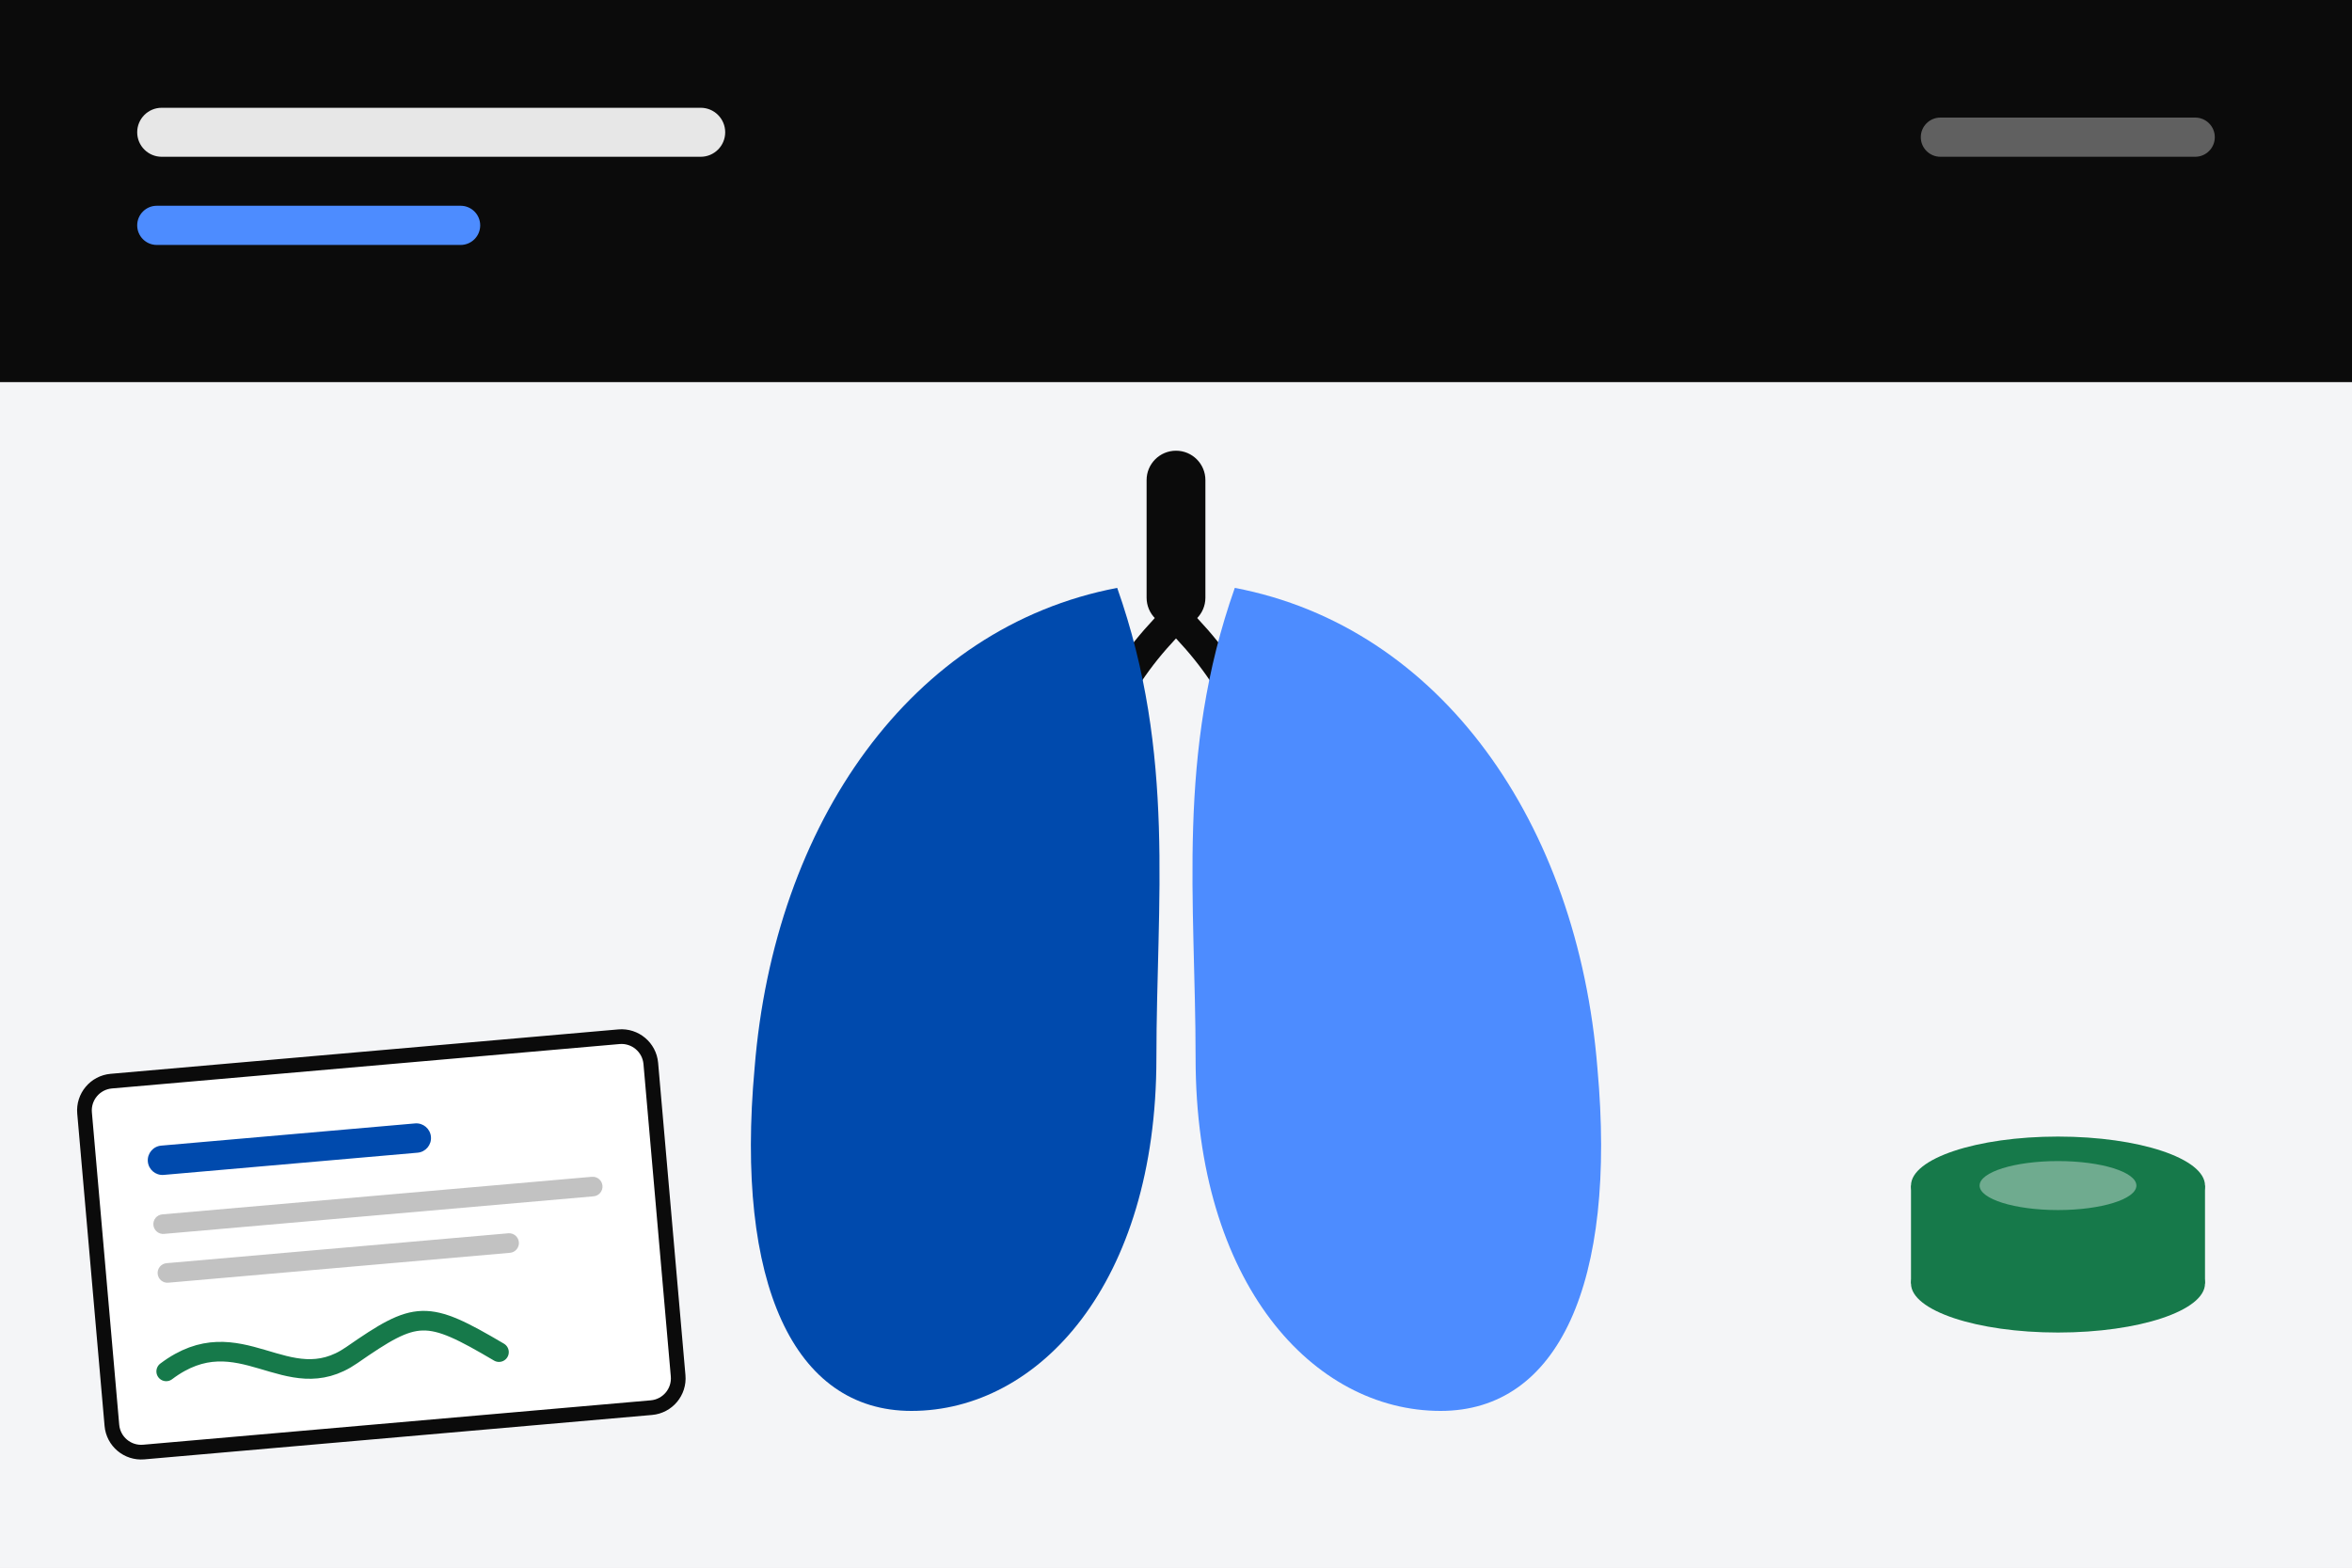
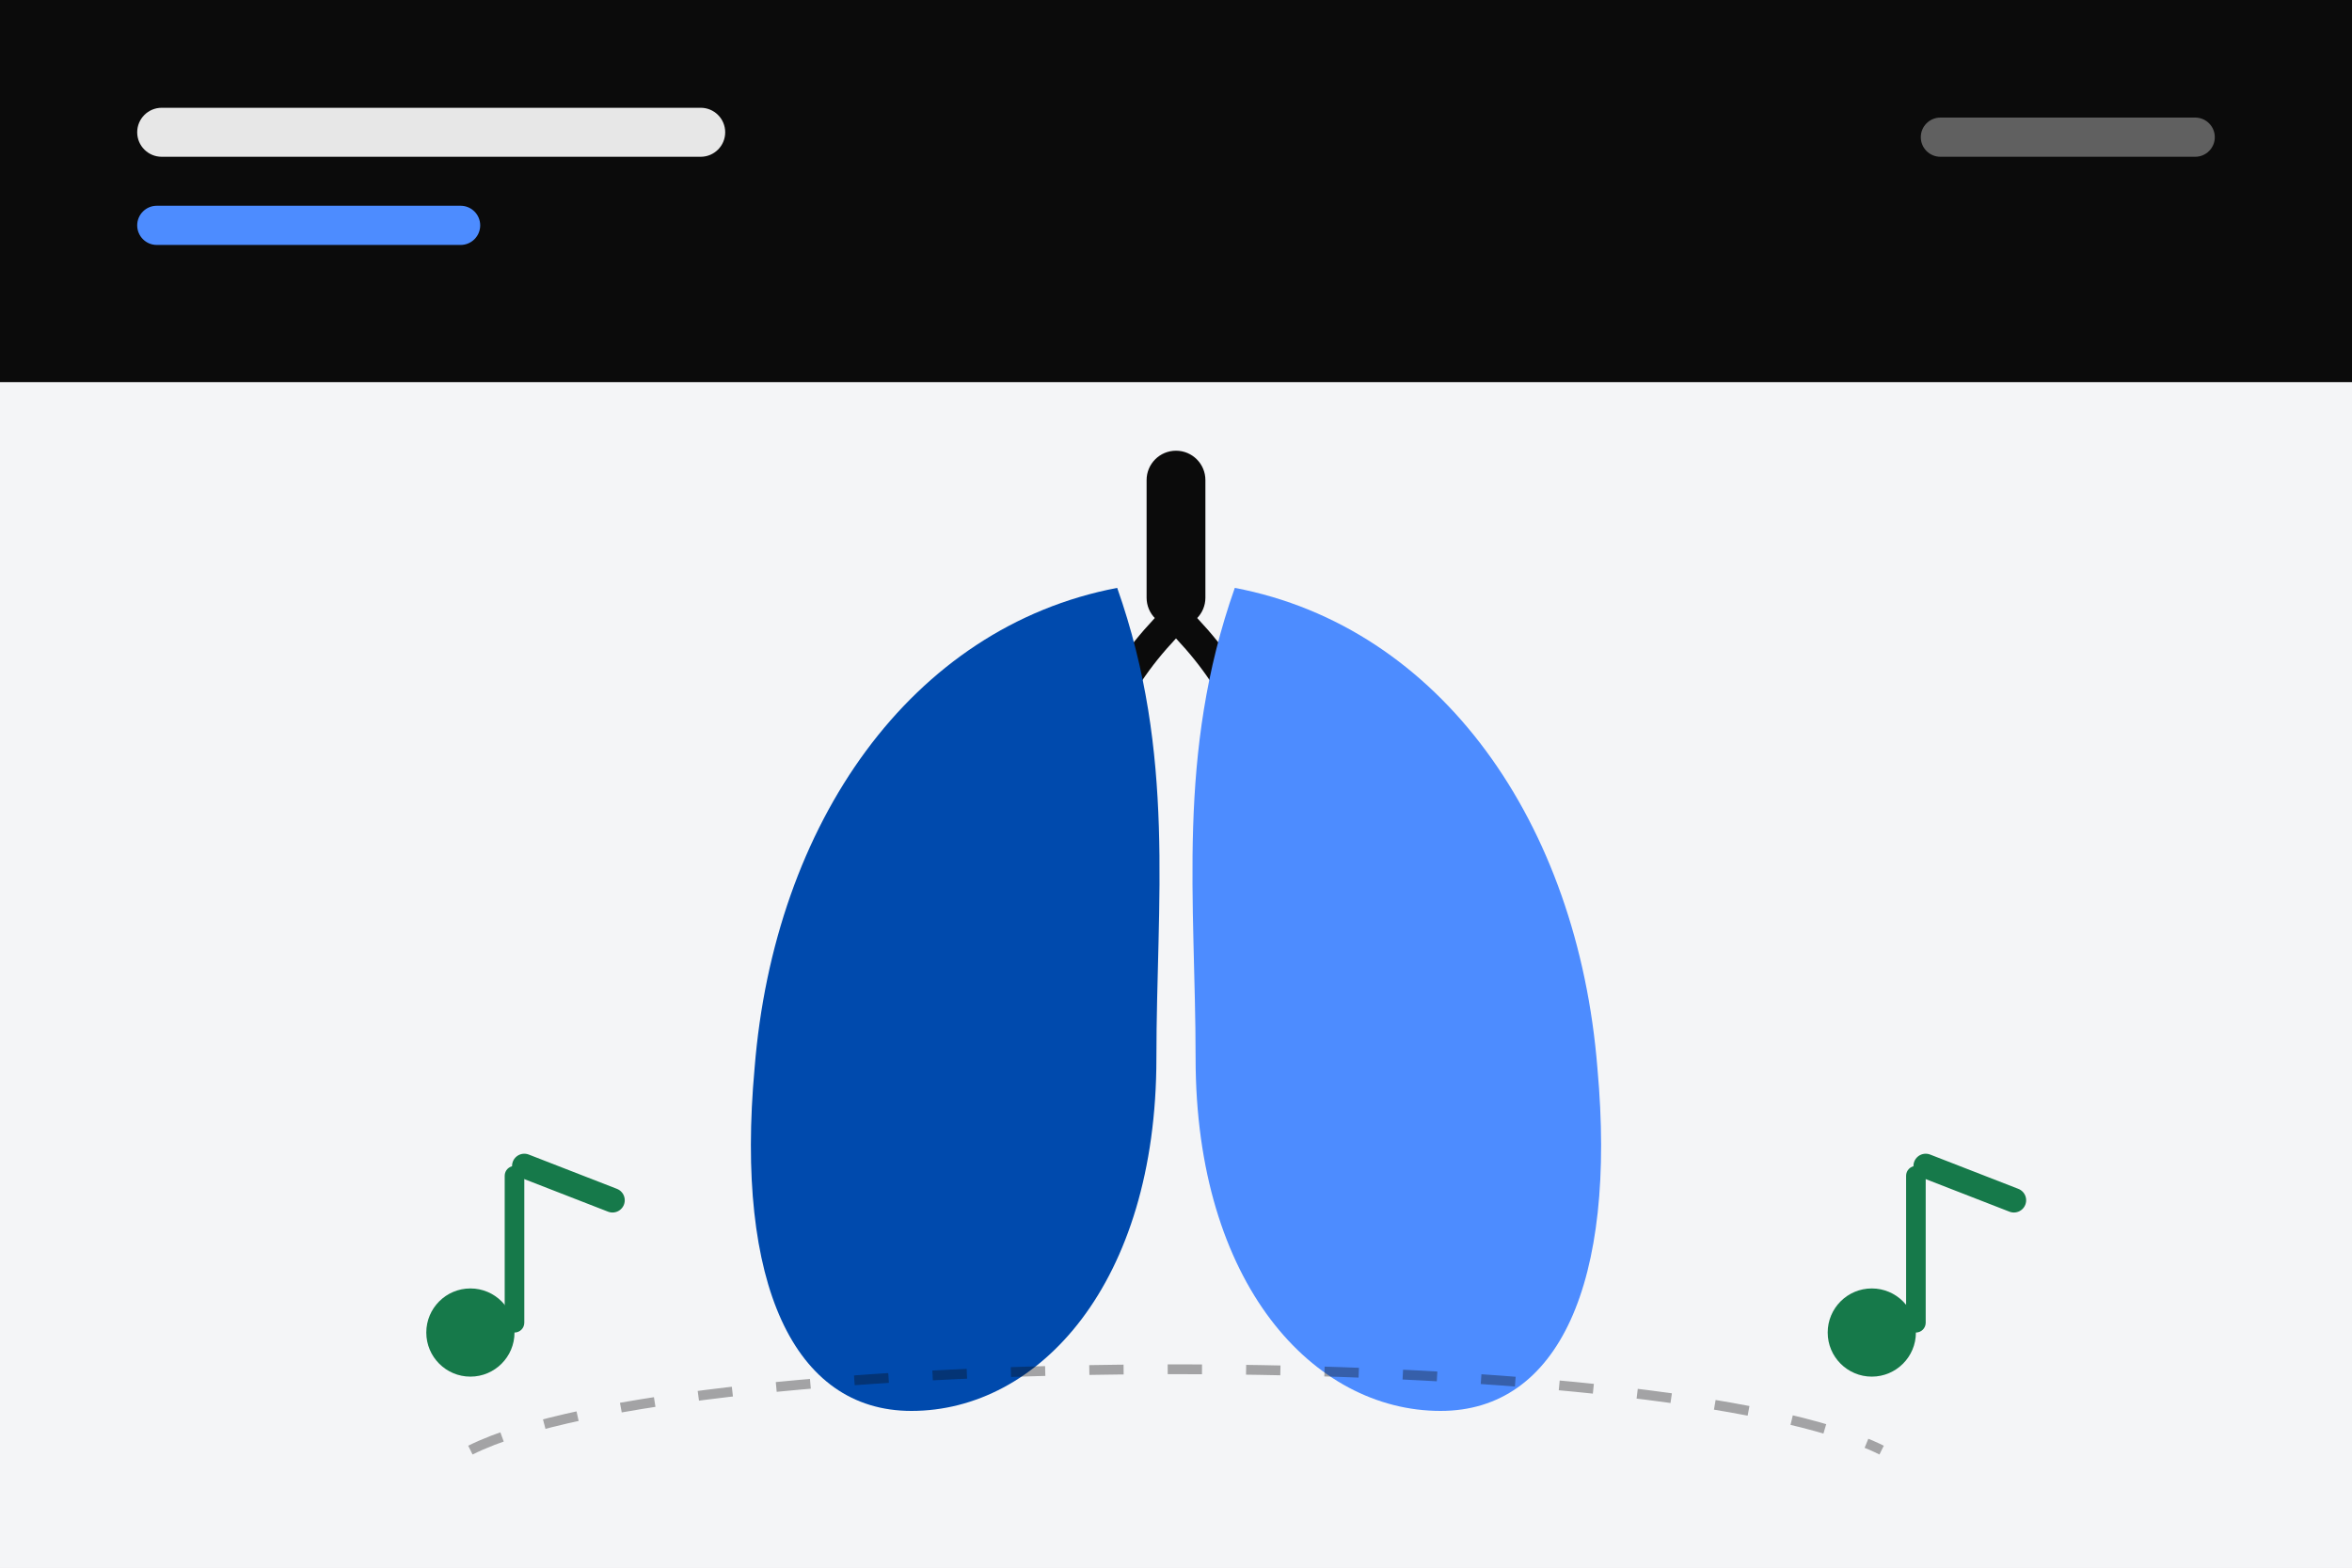
- <svg xmlns="http://www.w3.org/2000/svg" viewBox="0 0 480 320" role="img" aria-label="A pair of lungs beside a signed publishing agreement and a stack of coins: the publisher half of your royalties">
+ <svg xmlns="http://www.w3.org/2000/svg" viewBox="0 0 480 320" role="img" aria-label="A pair of lungs breathing in a stream of music notes: the mechanical royalty owed on every stream">
  <rect width="480" height="320" fill="#F4F5F7" />
  <rect width="480" height="78" fill="#0b0b0b" />
  <rect x="28" y="22" width="120" height="10" rx="5" fill="#FFFFFF" opacity="0.9" />
  <rect x="28" y="42" width="70" height="8" rx="4" fill="#4D8CFF" />
  <rect x="392" y="24" width="60" height="8" rx="4" fill="#FFFFFF" opacity="0.35" />
  <rect x="234" y="92" width="12" height="36" rx="6" fill="#0b0b0b" />
  <path d="M240 126c-12 12-18 24-18 40" fill="none" stroke="#0b0b0b" stroke-width="6" stroke-linecap="round" />
  <path d="M240 126c12 12 18 24 18 40" fill="none" stroke="#0b0b0b" stroke-width="6" stroke-linecap="round" />
  <path d="M228 120c-42 8-70 48-74 98-4 44 8 70 32 70 26 0 50-26 50-72 0-32 4-62-8-96Z" fill="#004AAD" />
  <path d="M252 120c42 8 70 48 74 98 4 44-8 70-32 70-26 0-50-26-50-72 0-32-4-62 8-96Z" fill="#4D8CFF" />
-   <g transform="rotate(-5 78 256)">
-     <rect x="20" y="216" width="116" height="76" rx="6" fill="#FFFFFF" stroke="#0b0b0b" stroke-width="3" />
-     <rect x="32" y="230" width="58" height="6" rx="3" fill="#004AAD" />
-     <rect x="32" y="244" width="92" height="4" rx="2" fill="#0b0b0b" opacity="0.25" />
-     <rect x="32" y="254" width="74" height="4" rx="2" fill="#0b0b0b" opacity="0.25" />
-     <path d="M32 276c16-10 24 8 38 0s16-8 30 2" fill="none" stroke="#16794A" stroke-width="4" stroke-linecap="round" />
+   <path d="M96 296c44-22 244-22 288 0" fill="none" stroke="#0b0b0b" stroke-width="2" stroke-dasharray="7 9" opacity="0.35" />
+   <g fill="#16794A">
+     <circle cx="96" cy="272" r="9" />
+     <rect x="103" y="238" width="4" height="34" rx="2" />
+     <path d="M107 238l18 7" stroke="#16794A" stroke-width="5" stroke-linecap="round" />
  </g>
-   <g>
-     <ellipse cx="420" cy="262" rx="30" ry="10" fill="#16794A" />
-     <rect x="390" y="242" width="60" height="20" fill="#16794A" />
-     <ellipse cx="420" cy="242" rx="30" ry="10" fill="#16794A" />
-     <ellipse cx="420" cy="242" rx="16" ry="5" fill="#F4F5F7" opacity="0.4" />
+   <g fill="#16794A">
+     <circle cx="382" cy="272" r="9" />
+     <rect x="389" y="238" width="4" height="34" rx="2" />
+     <path d="M393 238l18 7" stroke="#16794A" stroke-width="5" stroke-linecap="round" />
  </g>
</svg>
